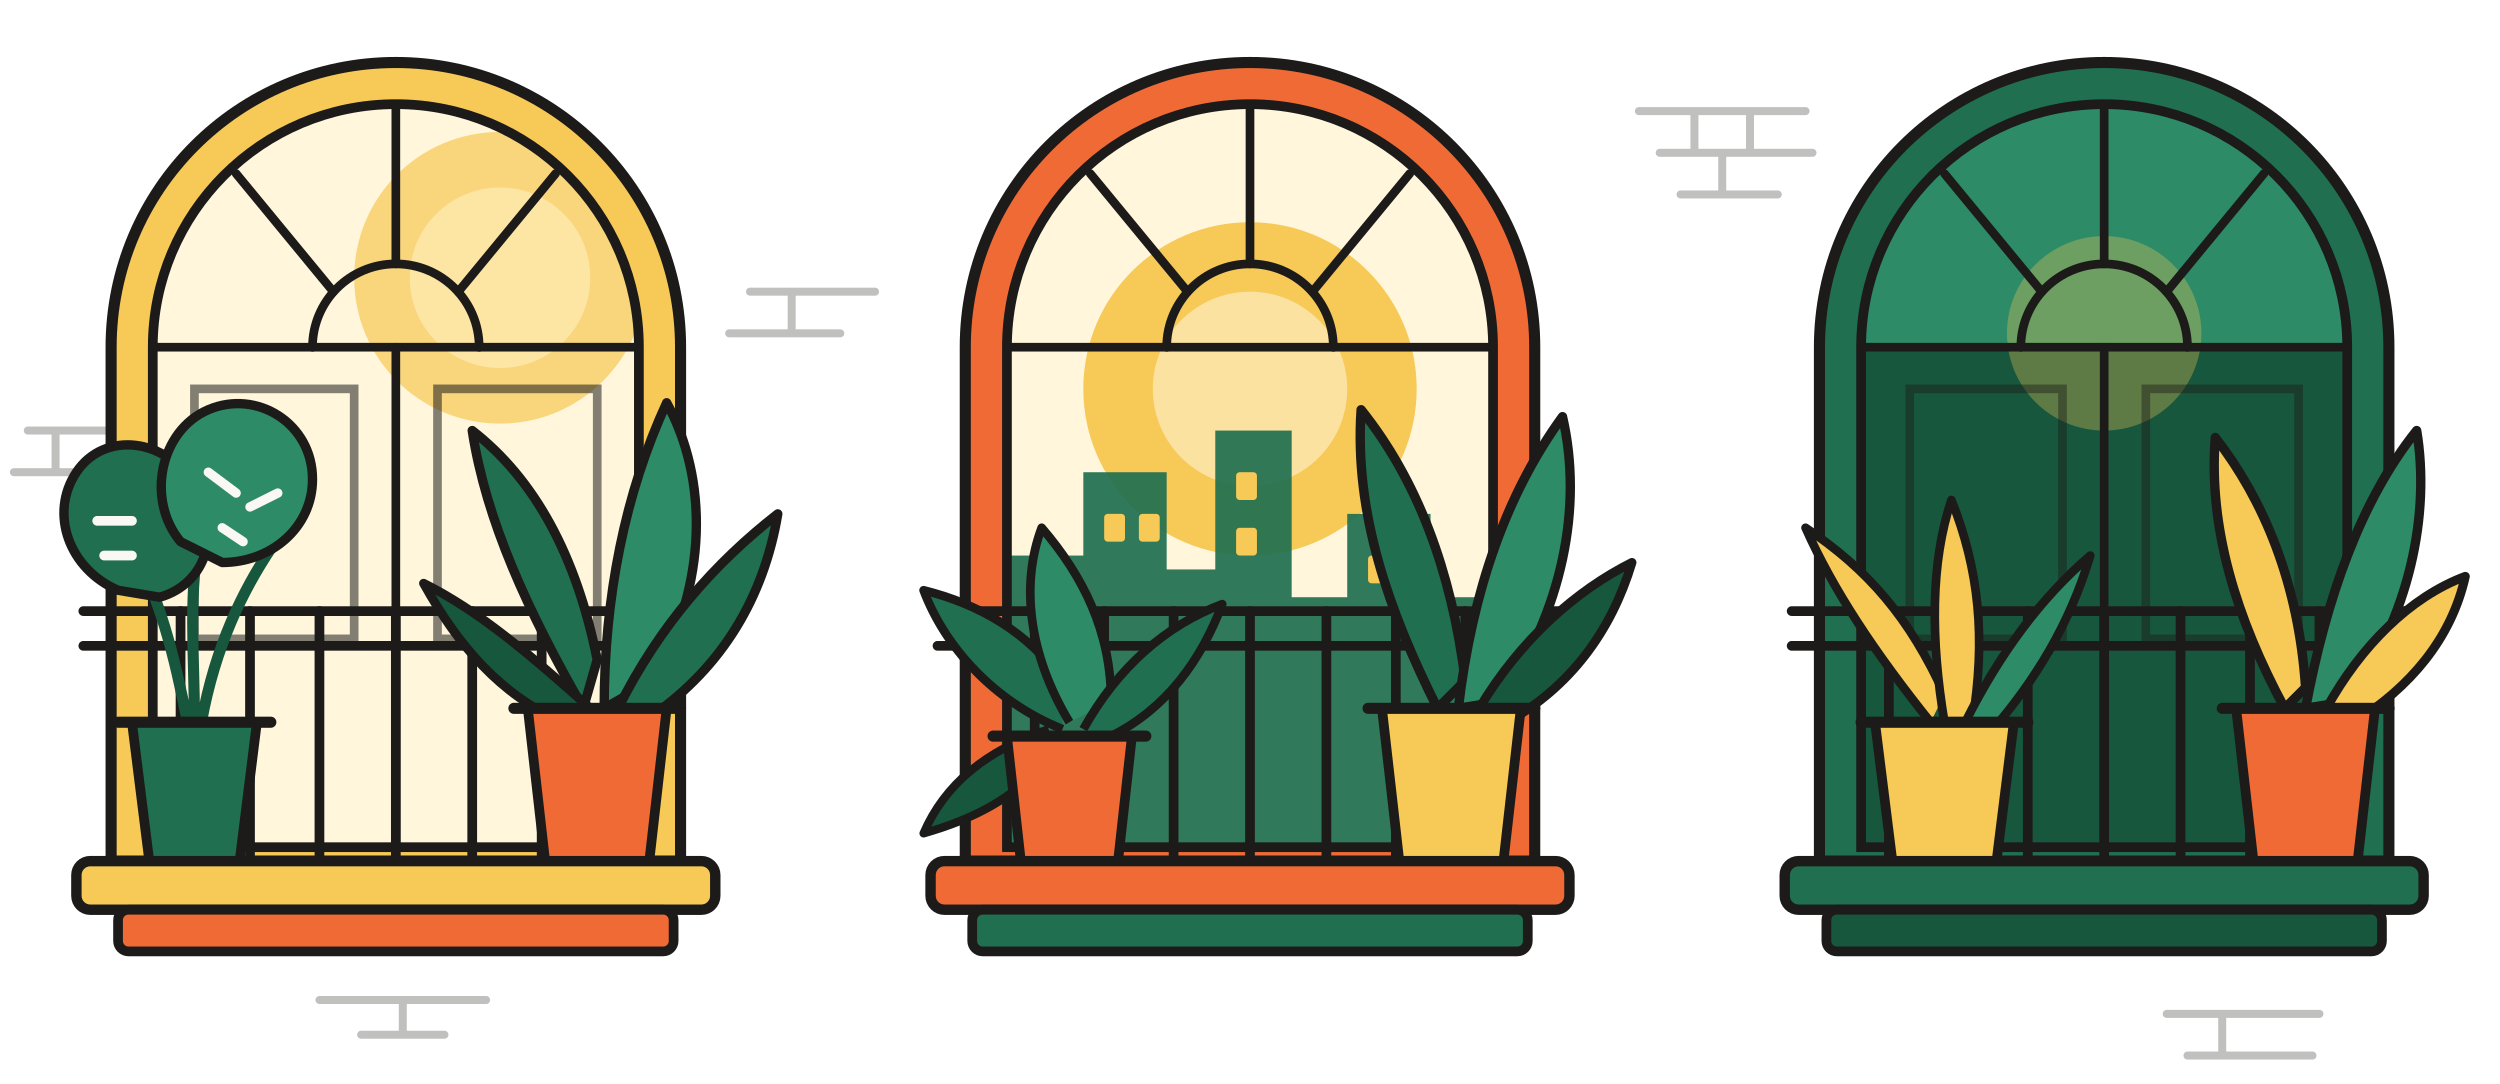
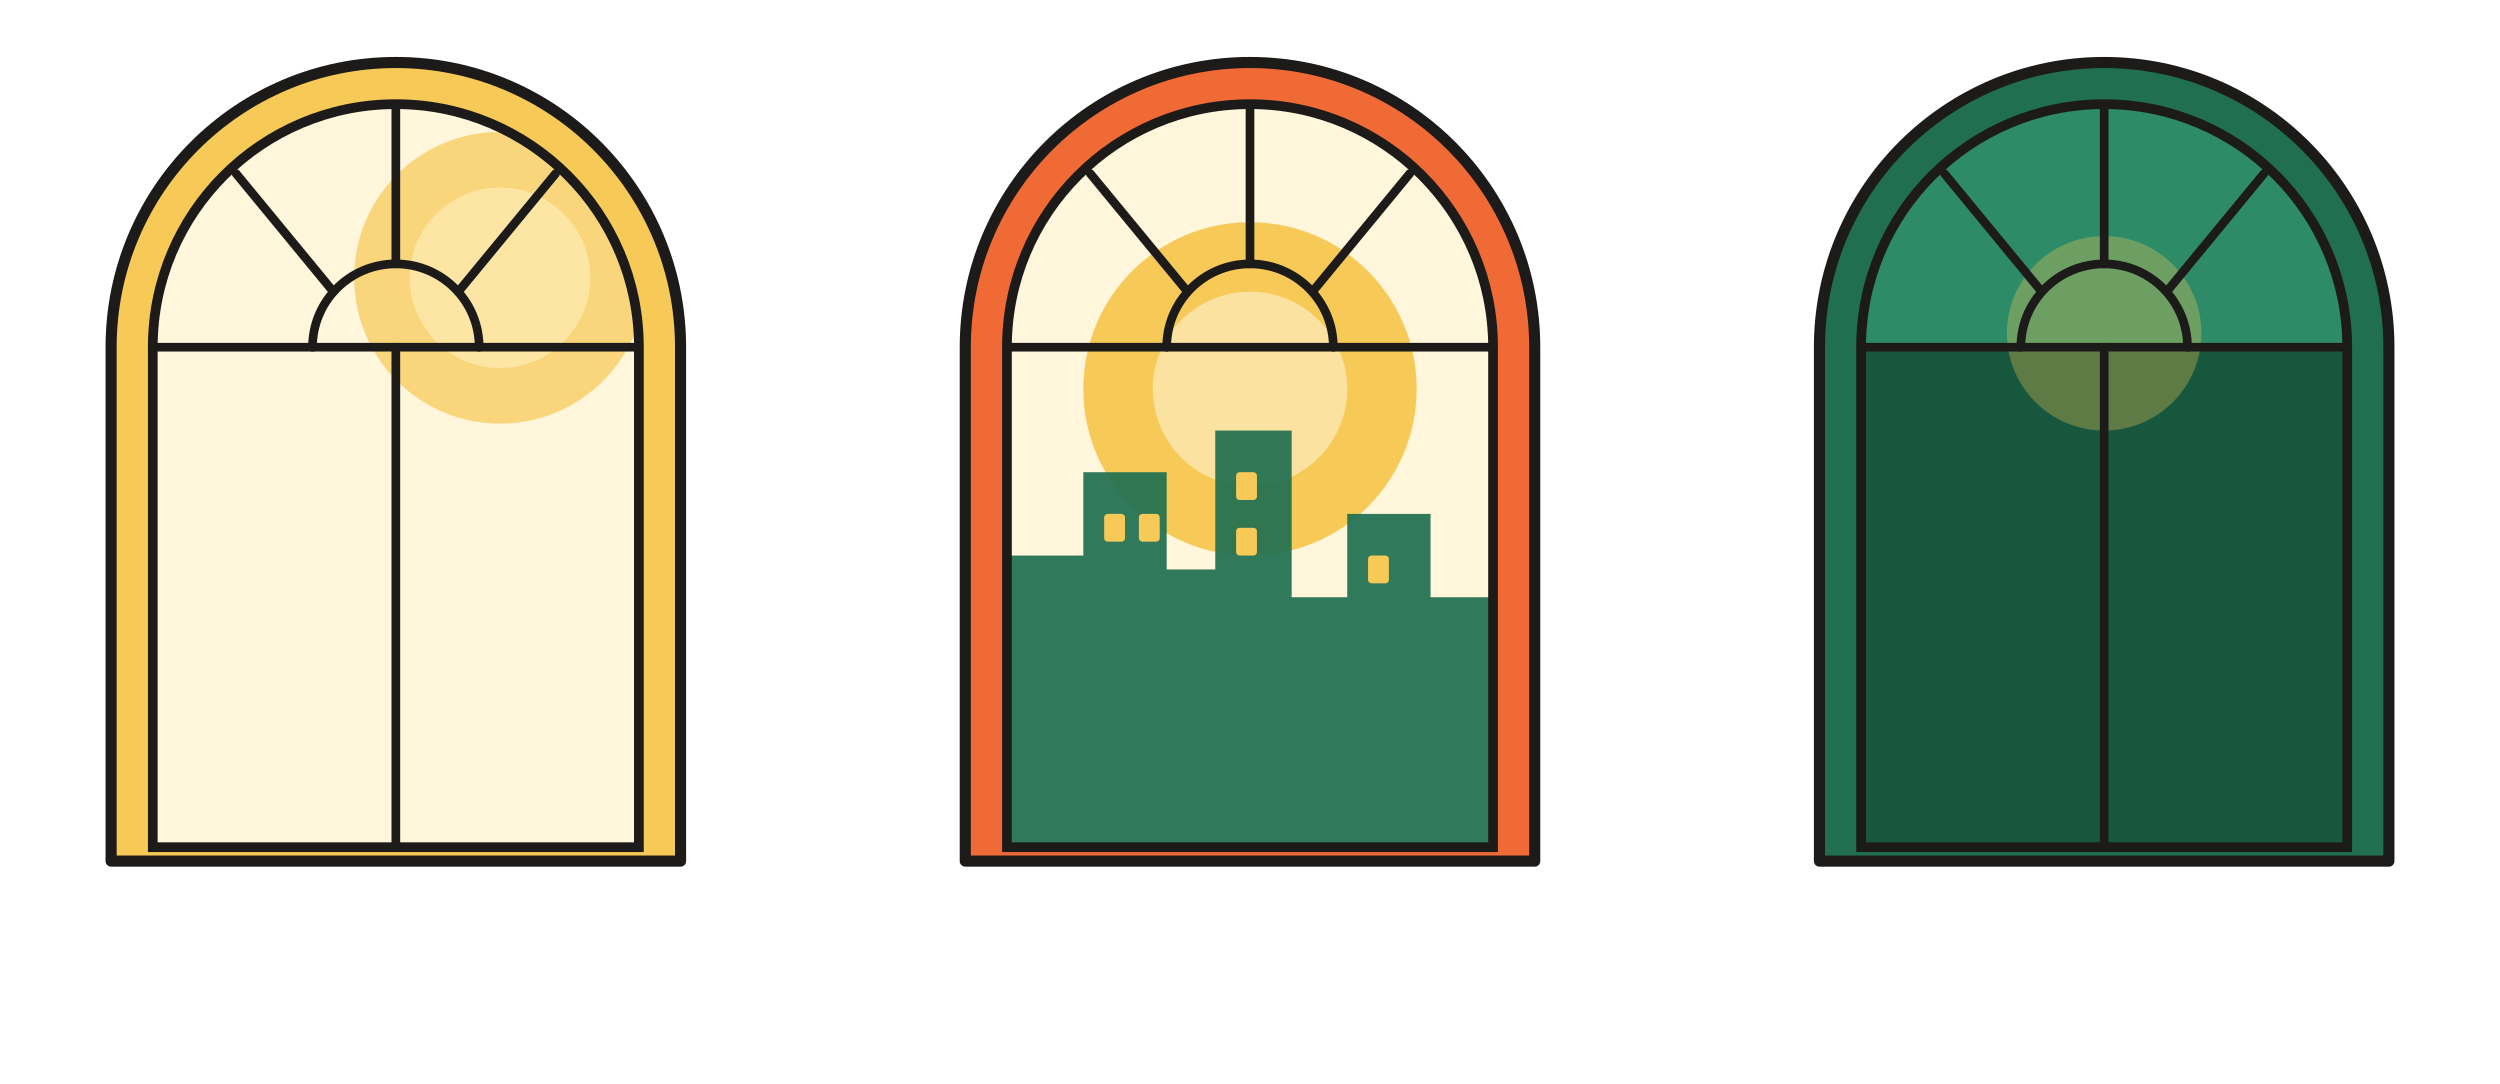
<svg xmlns="http://www.w3.org/2000/svg" viewBox="0 0 360 156" fill="none" aria-hidden="true" focusable="false" class="block h-full w-auto max-w-full">
  <defs>
    <clipPath id="fv-arch-1">
      <path d="M22 50a35 35 0 0 1 70 0v72H22V50Z" />
    </clipPath>
    <clipPath id="fv-arch-2">
      <path d="M145 50a35 35 0 0 1 70 0v72h-70V50Z" />
    </clipPath>
    <clipPath id="fv-arch-3">
      <path d="M268 50a35 35 0 0 1 70 0v72h-70V50Z" />
    </clipPath>
  </defs>
-   <g stroke="#1C1B19" stroke-width="1.15" stroke-linecap="round" opacity="0.28">
-     <path d="M108 42h18M114 42v6M105 48h16" />
-     <path d="M236 16h24M244 16v6M252 16v6M239 22h22M248 22v6M242 28h14" />
-     <path d="M4 62h12M8 62v6M2 68h10" />
-     <path d="M312 146h22M320 146v6M315 152h18" />
-     <path d="M46 144h24M58 144v5M52 149h12" />
-   </g>
  <g>
    <path d="M16 50a41 41 0 0 1 82 0v74H16V50Z" fill="#F7C957" stroke="#1C1B19" stroke-width="1.6" stroke-linejoin="round" />
    <path d="M22 50a35 35 0 0 1 70 0v72H22V50Z" fill="#FFF6DC" />
    <g clip-path="url(#fv-arch-1)">
      <circle cx="72" cy="40" r="21" fill="#F7C957" opacity="0.72" />
      <circle cx="72" cy="40" r="13" fill="#FDE6A4" />
      <g stroke="#1C1B19" stroke-width="1.25" stroke-linecap="round">
        <path d="M22 50h70" />
        <path d="M45 50a12 12 0 0 1 24 0" />
        <path d="M57 15v23M34 25l14 17M80 25L66 42" />
        <path d="M57 50v72" />
-         <path d="M28 56h23v36H28zM63 56h23v36H63z" opacity="0.55" />
      </g>
    </g>
    <path d="M22 50a35 35 0 0 1 70 0v72H22V50Z" stroke="#1C1B19" stroke-width="1.4" />
-     <g stroke="#1C1B19" stroke-width="1.4" stroke-linecap="round">
-       <path d="M12 88h90M12 93h90" />
-       <path d="M16 88v36M26 88v36M36 88v36M46 88v36M57 88v36M68 88v36M78 88v36M88 88v36M98 88v36" />
-     </g>
-     <g>
-       <path d="M27 104c-2-10-4-18-8-25M29 104c2-11 6-19 10-25M28 104c0-10-1-19 1-28" stroke="#17573E" stroke-width="1.6" stroke-linecap="round" />
-       <path d="M17 85c-7-3-10-11-6-17 4-6 13-5 17 2 4 6 2 14-5 16l-6-1Z" fill="#1F6F50" stroke="#1C1B19" stroke-width="1.35" stroke-linejoin="round" />
-       <path d="M14 75h5M15 80h4M24 74h4" stroke="#FAF8F4" stroke-width="1.4" stroke-linecap="round" />
-       <path d="M26 78c-5-6-3-16 4-19 7-3 15 2 15 10 0 7-6 12-13 12l-6-3Z" fill="#2E8B67" stroke="#1C1B19" stroke-width="1.35" stroke-linejoin="round" />
-       <path d="M30 68l4 3M36 73l4-2M32 76l3 2" stroke="#FAF8F4" stroke-width="1.35" stroke-linecap="round" />
-       <path d="M19 104h18l-2.5 20h-13L19 104Z" fill="#1F6F50" stroke="#1C1B19" stroke-width="1.4" stroke-linejoin="round" />
-       <path d="M17 104h22" stroke="#1C1B19" stroke-width="1.6" stroke-linecap="round" />
-     </g>
-     <g>
-       <path d="M84 102c-8-14-14-27-16-40 9 7 15 18 18 33l-2 7Z" fill="#1F6F50" stroke="#1C1B19" stroke-width="1.35" stroke-linejoin="round" />
-       <path d="M87 102c0-16 3-31 9-44 6 11 6 26-2 40l-7 4Z" fill="#2E8B67" stroke="#1C1B19" stroke-width="1.35" stroke-linejoin="round" />
-       <path d="M89 102c6-12 14-21 23-28-2 12-8 22-18 29l-5-1Z" fill="#1F6F50" stroke="#1C1B19" stroke-width="1.35" stroke-linejoin="round" />
-       <path d="M85 102c-9-8-16-14-24-18 5 9 11 16 20 20l4-2Z" fill="#17573E" stroke="#1C1B19" stroke-width="1.3" stroke-linejoin="round" />
-       <path d="M76 102h20l-2.5 22h-15L76 102Z" fill="#F06A36" stroke="#1C1B19" stroke-width="1.4" stroke-linejoin="round" />
-       <path d="M74 102h24" stroke="#1C1B19" stroke-width="1.6" stroke-linecap="round" />
-     </g>
-     <rect x="11" y="124" width="92" height="7" rx="2" fill="#F7C957" stroke="#1C1B19" stroke-width="1.5" />
-     <rect x="17" y="131" width="80" height="6" rx="1.5" fill="#F06A36" stroke="#1C1B19" stroke-width="1.4" />
  </g>
  <g>
    <path d="M139 50a41 41 0 0 1 82 0v74h-82V50Z" fill="#F06A36" stroke="#1C1B19" stroke-width="1.6" stroke-linejoin="round" />
    <path d="M145 50a35 35 0 0 1 70 0v72h-70V50Z" fill="#FFF6DC" />
    <g clip-path="url(#fv-arch-2)">
      <circle cx="180" cy="56" r="24" fill="#F7C957" />
      <circle cx="180" cy="56" r="14" fill="#FFF6DC" opacity="0.55" />
      <path d="M145 122V80h11V68h12v14h7V62h11v24h8V74h12v12h9v36h-70Z" fill="#1F6F50" opacity="0.92" />
      <g fill="#F7C957">
        <rect x="159" y="74" width="3" height="4" rx="0.5" />
        <rect x="164" y="74" width="3" height="4" rx="0.5" />
        <rect x="178" y="68" width="3" height="4" rx="0.5" />
        <rect x="178" y="76" width="3" height="4" rx="0.5" />
        <rect x="197" y="80" width="3" height="4" rx="0.5" />
      </g>
      <g stroke="#1C1B19" stroke-width="1.25" stroke-linecap="round">
        <path d="M145 50h70" />
        <path d="M168 50a12 12 0 0 1 24 0" />
        <path d="M180 15v23M157 25l14 17M203 25l-14 17" />
+         <path d="M303 50v72" />
      </g>
    </g>
    <path d="M145 50a35 35 0 0 1 70 0v72h-70V50Z" stroke="#1C1B19" stroke-width="1.4" />
-     <g stroke="#1C1B19" stroke-width="1.4" stroke-linecap="round">
-       <path d="M135 88h90M135 93h90" />
-       <path d="M139 88v36M149 88v36M159 88v36M169 88v36M180 88v36M191 88v36M201 88v36M211 88v36M221 88v36" />
-     </g>
-     <g>
-       <path d="M153 105c-10-4-17-12-20-20 8 2 15 6 20 13" fill="#1F6F50" stroke="#1C1B19" stroke-width="1.25" stroke-linejoin="round" />
-       <path d="M154 104c-6-10-7-20-4-28 6 7 10 15 10 25" fill="#2E8B67" stroke="#1C1B19" stroke-width="1.25" stroke-linejoin="round" />
-       <path d="M156 105c5-9 12-15 20-18-3 8-8 15-16 19" fill="#1F6F50" stroke="#1C1B19" stroke-width="1.25" stroke-linejoin="round" />
-       <path d="M151 105c-9 3-15 8-18 15 7-2 13-5 17-10" fill="#17573E" stroke="#1C1B19" stroke-width="1.2" stroke-linejoin="round" />
-       <path d="M145 106h18l-2 18h-14l-2-18Z" fill="#F06A36" stroke="#1C1B19" stroke-width="1.4" stroke-linejoin="round" />
-       <path d="M143 106h22" stroke="#1C1B19" stroke-width="1.6" stroke-linecap="round" />
-     </g>
-     <g>
-       <path d="M207 102c-7-14-12-28-11-43 8 10 13 23 15 39l-4 4Z" fill="#1F6F50" stroke="#1C1B19" stroke-width="1.35" stroke-linejoin="round" />
-       <path d="M210 102c2-17 7-31 15-42 3 13 0 28-9 41l-6 1Z" fill="#2E8B67" stroke="#1C1B19" stroke-width="1.35" stroke-linejoin="round" />
-       <path d="M213 102c6-10 14-17 22-21-3 10-9 18-18 23l-4-2Z" fill="#17573E" stroke="#1C1B19" stroke-width="1.3" stroke-linejoin="round" />
-       <path d="M199 102h20l-2.5 22h-15L199 102Z" fill="#F7C957" stroke="#1C1B19" stroke-width="1.4" stroke-linejoin="round" />
-       <path d="M197 102h24" stroke="#1C1B19" stroke-width="1.6" stroke-linecap="round" />
-     </g>
-     <rect x="134" y="124" width="92" height="7" rx="2" fill="#F06A36" stroke="#1C1B19" stroke-width="1.5" />
-     <rect x="140" y="131" width="80" height="6" rx="1.5" fill="#1F6F50" stroke="#1C1B19" stroke-width="1.4" />
  </g>
  <g>
    <path d="M262 50a41 41 0 0 1 82 0v74h-82V50Z" fill="#1F6F50" stroke="#1C1B19" stroke-width="1.6" stroke-linejoin="round" />
    <path d="M268 50a35 35 0 0 1 70 0v72h-70V50Z" fill="#17573E" />
    <g clip-path="url(#fv-arch-3)">
      <path d="M268 50a35 35 0 0 1 70 0H268Z" fill="#2E8B67" />
      <circle cx="303" cy="48" r="14" fill="#F7C957" opacity="0.32" />
      <g stroke="#1C1B19" stroke-width="1.25" stroke-linecap="round">
        <path d="M268 50h70" />
        <path d="M291 50a12 12 0 0 1 24 0" />
        <path d="M303 15v23M280 25l14 17M326 25l-14 17" />
        <path d="M303 50v72" />
-         <path d="M275 56h22v36h-22zM309 56h22v36h-22z" opacity="0.45" />
      </g>
    </g>
    <path d="M268 50a35 35 0 0 1 70 0v72h-70V50Z" stroke="#1C1B19" stroke-width="1.4" />
-     <g stroke="#1C1B19" stroke-width="1.4" stroke-linecap="round">
-       <path d="M258 88h90M258 93h90" />
-       <path d="M262 88v36M272 88v36M282 88v36M292 88v36M303 88v36M314 88v36M324 88v36M334 88v36M344 88v36" />
-     </g>
-     <g>
-       <path d="M278 104c-8-10-14-19-18-28 9 6 15 13 20 24" fill="#F7C957" stroke="#1C1B19" stroke-width="1.25" stroke-linejoin="round" />
-       <path d="M280 104c-2-12-2-23 1-32 4 10 5 20 3 32" fill="#F7C957" stroke="#1C1B19" stroke-width="1.25" stroke-linejoin="round" />
-       <path d="M283 104c5-10 11-18 18-24-3 10-8 18-14 25" fill="#2E8B67" stroke="#1C1B19" stroke-width="1.25" stroke-linejoin="round" />
-       <path d="M270 104h20l-2.5 20h-15L270 104Z" fill="#F7C957" stroke="#1C1B19" stroke-width="1.4" stroke-linejoin="round" />
-       <path d="M268 104h24" stroke="#1C1B19" stroke-width="1.6" stroke-linecap="round" />
-     </g>
-     <g>
-       <path d="M329 102c-7-13-11-26-10-39 7 9 12 21 13 36l-3 3Z" fill="#F7C957" stroke="#1C1B19" stroke-width="1.35" stroke-linejoin="round" />
-       <path d="M332 102c3-16 8-30 16-40 2 12-1 27-10 39l-6 1Z" fill="#2E8B67" stroke="#1C1B19" stroke-width="1.35" stroke-linejoin="round" />
-       <path d="M335 102c5-9 12-16 20-19-2 9-8 16-16 21l-4-2Z" fill="#F7C957" stroke="#1C1B19" stroke-width="1.3" stroke-linejoin="round" />
-       <path d="M322 102h20l-2.5 22h-15L322 102Z" fill="#F06A36" stroke="#1C1B19" stroke-width="1.4" stroke-linejoin="round" />
-       <path d="M320 102h24" stroke="#1C1B19" stroke-width="1.6" stroke-linecap="round" />
-     </g>
-     <rect x="257" y="124" width="92" height="7" rx="2" fill="#1F6F50" stroke="#1C1B19" stroke-width="1.5" />
-     <rect x="263" y="131" width="80" height="6" rx="1.5" fill="#17573E" stroke="#1C1B19" stroke-width="1.4" />
  </g>
</svg>
